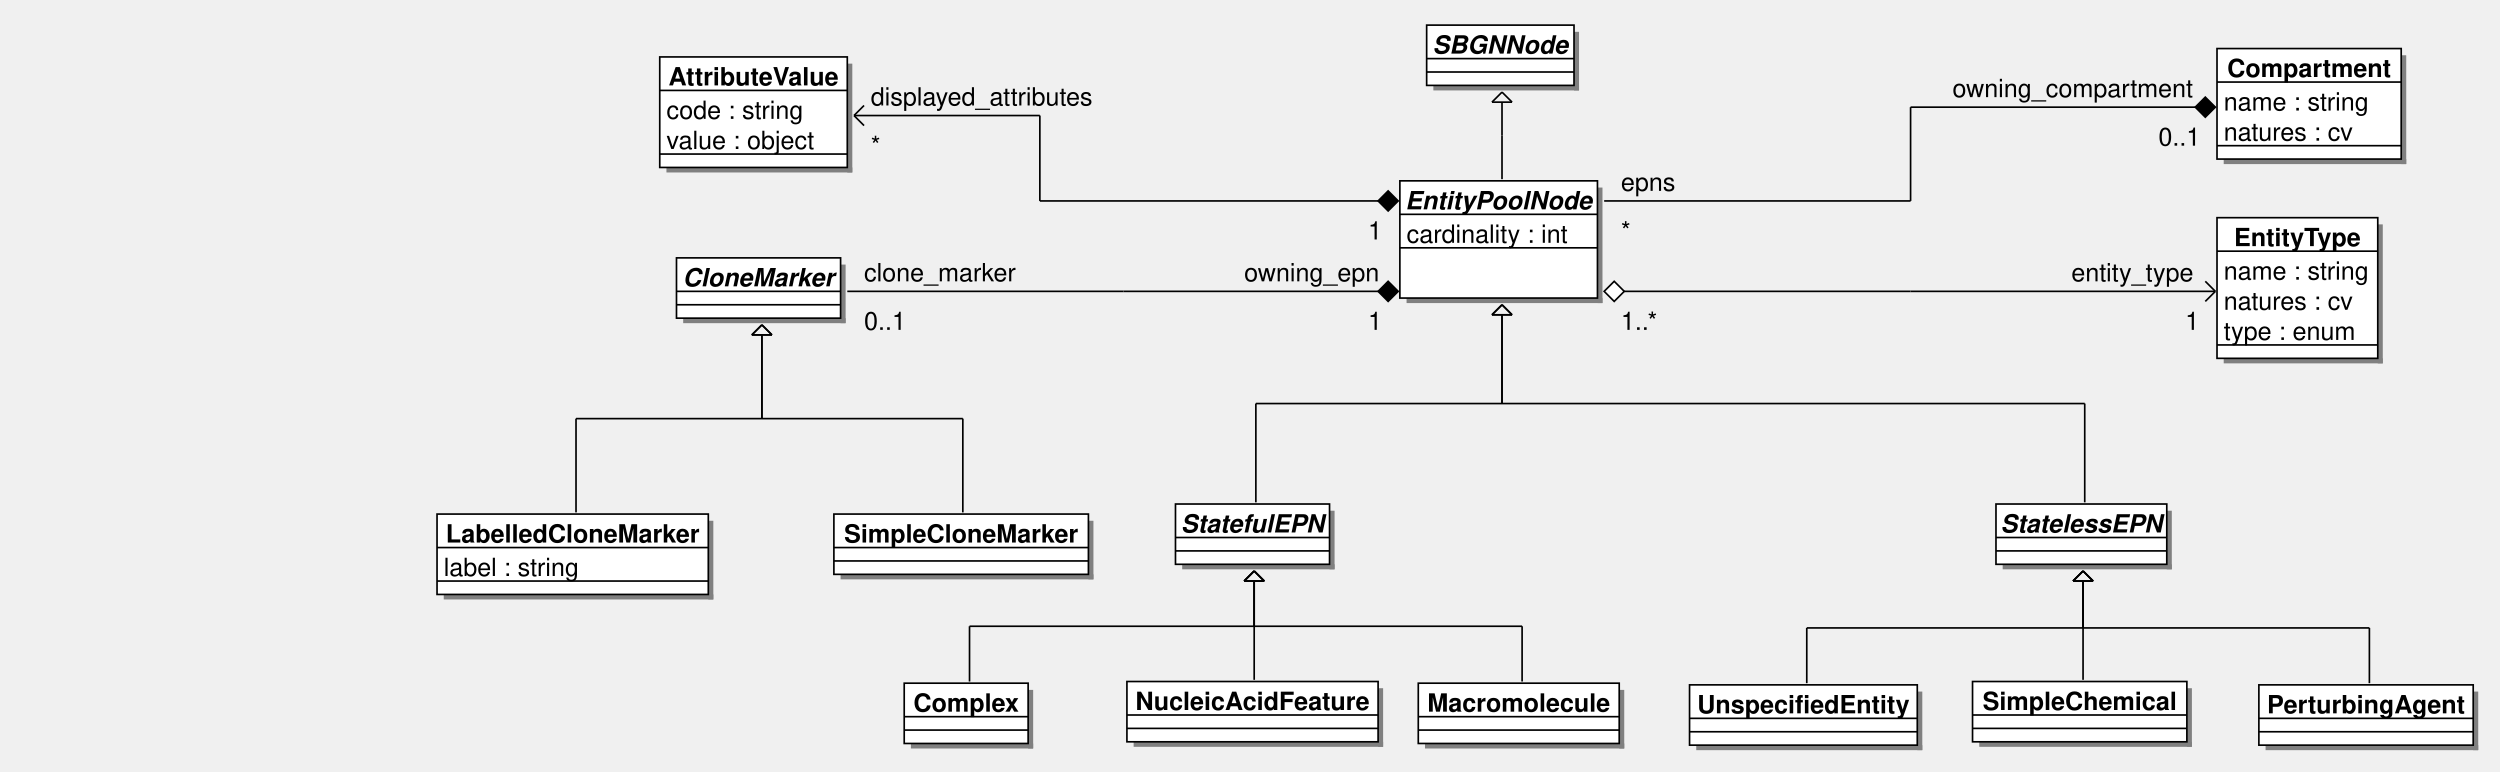
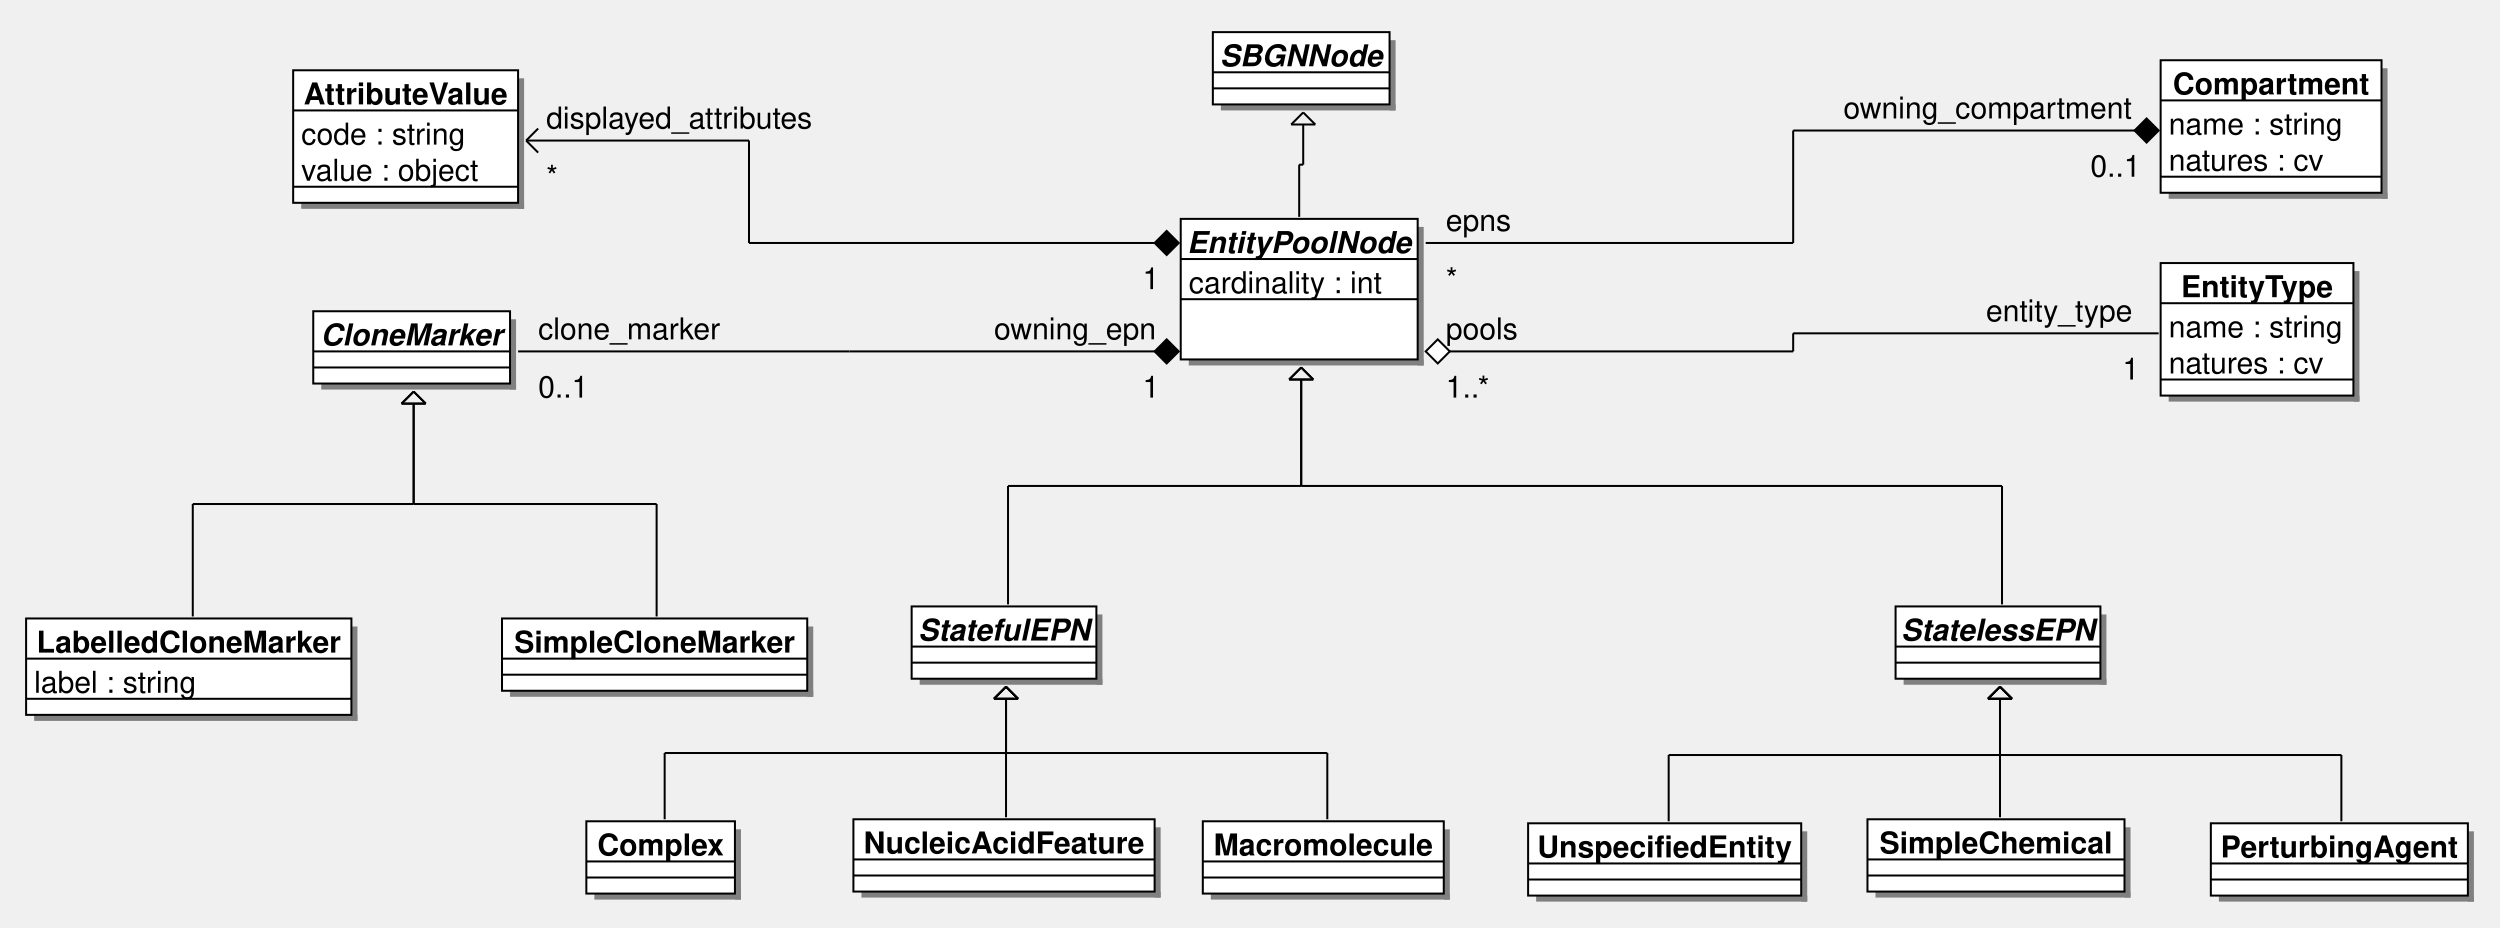
- <svg xmlns="http://www.w3.org/2000/svg" width="1493" height="461" version="1.1">
-   <g>
-     <rect fill="#808080" stroke="none" stroke-opacity="1" x="954" y="112" width="3" height="69" />
-     <rect fill="#808080" stroke="none" stroke-opacity="1" x="840" y="178" width="117" height="3" />
-     <rect fill="#ffffff" stroke="black" stroke-width="1" stroke-opacity="1" x="836" y="108" width="118" height="70" />
-     <text font-family="Helvetica" font-size="15" fill="#000000" xml:space="preserve" font-weight="bold" font-style="italic" text-anchor="middle" x="895" y="125">EntityPoolNode</text>
-     <line stroke="black" stroke-opacity="1" x1="836" y1="128" x2="954" y2="128" />
-     <text font-family="Helvetica" font-size="15" fill="#000000" xml:space="preserve" x="840" y="145">cardinality : int</text>
-     <line stroke="black" stroke-opacity="1" x1="836" y1="148" x2="954" y2="148" />
-   </g>
-   <g>
-     <rect fill="#808080" stroke="none" stroke-opacity="1" x="967" y="412" width="3" height="35" />
-     <rect fill="#808080" stroke="none" stroke-opacity="1" x="851" y="444" width="119" height="3" />
-     <rect fill="#ffffff" stroke="black" stroke-width="1" stroke-opacity="1" x="847" y="408" width="120" height="36" />
-     <text font-family="Helvetica" font-size="15" fill="#000000" xml:space="preserve" font-weight="bold" text-anchor="middle" x="907" y="425">Macromolecule</text>
-     <line stroke="black" stroke-opacity="1" x1="847" y1="428" x2="967" y2="428" />
-     <line stroke="black" stroke-opacity="1" x1="847" y1="436" x2="967" y2="436" />
-   </g>
-   <g>
-     <rect fill="#808080" stroke="none" stroke-opacity="1" x="614" y="412" width="3" height="35" />
-     <rect fill="#808080" stroke="none" stroke-opacity="1" x="544" y="444" width="73" height="3" />
-     <rect fill="#ffffff" stroke="black" stroke-width="1" stroke-opacity="1" x="540" y="408" width="74" height="36" />
-     <text font-family="Helvetica" font-size="15" fill="#000000" xml:space="preserve" font-weight="bold" text-anchor="middle" x="577" y="425">Complex</text>
-     <line stroke="black" stroke-opacity="1" x1="540" y1="428" x2="614" y2="428" />
-     <line stroke="black" stroke-opacity="1" x1="540" y1="436" x2="614" y2="436" />
-   </g>
-   <g>
-     <rect fill="#808080" stroke="none" stroke-opacity="1" x="1294" y="305" width="3" height="35" />
-     <rect fill="#808080" stroke="none" stroke-opacity="1" x="1196" y="337" width="101" height="3" />
-     <rect fill="#ffffff" stroke="black" stroke-width="1" stroke-opacity="1" x="1192" y="301" width="102" height="36" />
-     <text font-family="Helvetica" font-size="15" fill="#000000" xml:space="preserve" font-weight="bold" font-style="italic" text-anchor="middle" x="1243" y="318">StatelessEPN</text>
-     <line stroke="black" stroke-opacity="1" x1="1192" y1="321" x2="1294" y2="321" />
-     <line stroke="black" stroke-opacity="1" x1="1192" y1="329" x2="1294" y2="329" />
-   </g>
-   <g>
-     <rect fill="#808080" stroke="none" stroke-opacity="1" x="1306" y="411" width="3" height="35" />
-     <rect fill="#808080" stroke="none" stroke-opacity="1" x="1182" y="443" width="127" height="3" />
-     <rect fill="#ffffff" stroke="black" stroke-width="1" stroke-opacity="1" x="1178" y="407" width="128" height="36" />
-     <text font-family="Helvetica" font-size="15" fill="#000000" xml:space="preserve" font-weight="bold" text-anchor="middle" x="1242" y="424">SimpleChemical</text>
-     <line stroke="black" stroke-opacity="1" x1="1178" y1="427" x2="1306" y2="427" />
-     <line stroke="black" stroke-opacity="1" x1="1178" y1="435" x2="1306" y2="435" />
-   </g>
-   <g>
-     <rect fill="#808080" stroke="none" stroke-opacity="1" x="1477" y="413" width="3" height="35" />
-     <rect fill="#808080" stroke="none" stroke-opacity="1" x="1353" y="445" width="127" height="3" />
-     <rect fill="#ffffff" stroke="black" stroke-width="1" stroke-opacity="1" x="1349" y="409" width="128" height="36" />
-     <text font-family="Helvetica" font-size="15" fill="#000000" xml:space="preserve" font-weight="bold" text-anchor="middle" x="1413" y="426">PerturbingAgent</text>
-     <line stroke="black" stroke-opacity="1" x1="1349" y1="429" x2="1477" y2="429" />
-     <line stroke="black" stroke-opacity="1" x1="1349" y1="437" x2="1477" y2="437" />
-   </g>
-   <g>
-     <rect fill="#808080" stroke="none" stroke-opacity="1" x="1145" y="413" width="3" height="35" />
-     <rect fill="#808080" stroke="none" stroke-opacity="1" x="1013" y="445" width="135" height="3" />
-     <rect fill="#ffffff" stroke="black" stroke-width="1" stroke-opacity="1" x="1009" y="409" width="136" height="36" />
-     <text font-family="Helvetica" font-size="15" fill="#000000" xml:space="preserve" font-weight="bold" text-anchor="middle" x="1077" y="426">UnspecifiedEntity</text>
-     <line stroke="black" stroke-opacity="1" x1="1009" y1="429" x2="1145" y2="429" />
-     <line stroke="black" stroke-opacity="1" x1="1009" y1="437" x2="1145" y2="437" />
-   </g>
-   <g>
-     <rect fill="#808080" stroke="none" stroke-opacity="1" x="823" y="411" width="3" height="35" />
-     <rect fill="#808080" stroke="none" stroke-opacity="1" x="677" y="443" width="149" height="3" />
-     <rect fill="#ffffff" stroke="black" stroke-width="1" stroke-opacity="1" x="673" y="407" width="150" height="36" />
-     <text font-family="Helvetica" font-size="15" fill="#000000" xml:space="preserve" font-weight="bold" text-anchor="middle" x="748" y="424">NucleicAcidFeature</text>
-     <line stroke="black" stroke-opacity="1" x1="673" y1="427" x2="823" y2="427" />
-     <line stroke="black" stroke-opacity="1" x1="673" y1="435" x2="823" y2="435" />
-   </g>
-   <g>
-     <rect fill="#808080" stroke="none" stroke-opacity="1" x="502" y="158" width="3" height="35" />
-     <rect fill="#808080" stroke="none" stroke-opacity="1" x="408" y="190" width="97" height="3" />
-     <rect fill="#ffffff" stroke="black" stroke-width="1" stroke-opacity="1" x="404" y="154" width="98" height="36" />
-     <text font-family="Helvetica" font-size="15" fill="#000000" xml:space="preserve" font-weight="bold" font-style="italic" text-anchor="middle" x="453" y="171">CloneMarker</text>
-     <line stroke="black" stroke-opacity="1" x1="404" y1="174" x2="502" y2="174" />
-     <line stroke="black" stroke-opacity="1" x1="404" y1="182" x2="502" y2="182" />
-   </g>
-   <g>
-     <rect fill="#808080" stroke="none" stroke-opacity="1" x="650" y="311" width="3" height="35" />
-     <rect fill="#808080" stroke="none" stroke-opacity="1" x="502" y="343" width="151" height="3" />
-     <rect fill="#ffffff" stroke="black" stroke-width="1" stroke-opacity="1" x="498" y="307" width="152" height="36" />
-     <text font-family="Helvetica" font-size="15" fill="#000000" xml:space="preserve" font-weight="bold" text-anchor="middle" x="574" y="324">SimpleCloneMarker</text>
-     <line stroke="black" stroke-opacity="1" x1="498" y1="327" x2="650" y2="327" />
-     <line stroke="black" stroke-opacity="1" x1="498" y1="335" x2="650" y2="335" />
-   </g>
-   <g>
-     <rect fill="#808080" stroke="none" stroke-opacity="1" x="506" y="38" width="3" height="65" />
-     <rect fill="#808080" stroke="none" stroke-opacity="1" x="398" y="100" width="111" height="3" />
-     <rect fill="#ffffff" stroke="black" stroke-width="1" stroke-opacity="1" x="394" y="34" width="112" height="66" />
-     <text font-family="Helvetica" font-size="15" fill="#000000" xml:space="preserve" font-weight="bold" text-anchor="middle" x="450" y="51">AttributeValue</text>
-     <line stroke="black" stroke-opacity="1" x1="394" y1="54" x2="506" y2="54" />
-     <text font-family="Helvetica" font-size="15" fill="#000000" xml:space="preserve" x="398" y="71">code : string</text>
-     <text font-family="Helvetica" font-size="15" fill="#000000" xml:space="preserve" x="398" y="89">value : object</text>
-     <line stroke="black" stroke-opacity="1" x1="394" y1="92" x2="506" y2="92" />
-   </g>
-   <g>
-     <line stroke="black" stroke-opacity="1" x1="1245" y1="300" x2="1245" y2="241" />
-   </g>
-   <g>
-     <line stroke="black" stroke-opacity="1" x1="1245" y1="241" x2="897" y2="241" />
-   </g>
-   <g>
-     <line stroke="black" stroke-opacity="1" x1="897" y1="241" x2="897" y2="188" />
-     <line stroke="black" stroke-opacity="1" x1="897" y1="182" x2="891" y2="188" />
-     <line stroke="black" stroke-opacity="1" x1="897" y1="182" x2="903" y2="188" />
-     <line stroke="black" stroke-opacity="1" x1="891" y1="188" x2="903" y2="188" />
-   </g>
-   <g>
-     <line stroke="black" stroke-opacity="1" x1="1244" y1="406" x2="1244" y2="374" />
-   </g>
-   <g>
-     <line stroke="black" stroke-opacity="1" x1="1244" y1="374" x2="1244" y2="347" />
-     <line stroke="black" stroke-opacity="1" x1="1244" y1="341" x2="1238" y2="347" />
-     <line stroke="black" stroke-opacity="1" x1="1244" y1="341" x2="1250" y2="347" />
-     <line stroke="black" stroke-opacity="1" x1="1238" y1="347" x2="1250" y2="347" />
-   </g>
-   <g>
-     <line stroke="black" stroke-opacity="1" x1="1415" y1="408" x2="1415" y2="375" />
-   </g>
-   <g>
-     <line stroke="black" stroke-opacity="1" x1="1415" y1="375" x2="1244" y2="375" />
-   </g>
-   <g>
-     <line stroke="black" stroke-opacity="1" x1="1244" y1="375" x2="1244" y2="347" />
-     <line stroke="black" stroke-opacity="1" x1="1244" y1="341" x2="1238" y2="347" />
-     <line stroke="black" stroke-opacity="1" x1="1244" y1="341" x2="1250" y2="347" />
-     <line stroke="black" stroke-opacity="1" x1="1238" y1="347" x2="1250" y2="347" />
-   </g>
-   <g>
-     <line stroke="black" stroke-opacity="1" x1="1079" y1="408" x2="1079" y2="375" />
-   </g>
-   <g>
-     <line stroke="black" stroke-opacity="1" x1="1079" y1="375" x2="1244" y2="375" />
-   </g>
-   <g>
-     <line stroke="black" stroke-opacity="1" x1="1244" y1="375" x2="1244" y2="347" />
-     <line stroke="black" stroke-opacity="1" x1="1244" y1="341" x2="1238" y2="347" />
-     <line stroke="black" stroke-opacity="1" x1="1244" y1="341" x2="1250" y2="347" />
-     <line stroke="black" stroke-opacity="1" x1="1238" y1="347" x2="1250" y2="347" />
-   </g>
-   <g>
-     <line stroke="black" stroke-opacity="1" x1="835" y1="174" x2="671" y2="174" />
-     <polygon fill="#000000" stroke="black" stroke-opacity="1" points="835,174 829,180 823,174 829,168" />
-   </g>
-   <g>
-     <line stroke="black" stroke-opacity="1" x1="671" y1="174" x2="506" y2="174" />
-   </g>
-   <g>
-     <line stroke="black" stroke-opacity="1" x1="575" y1="306" x2="575" y2="250" />
-   </g>
-   <g>
-     <line stroke="black" stroke-opacity="1" x1="575" y1="250" x2="455" y2="250" />
-   </g>
-   <g>
-     <line stroke="black" stroke-opacity="1" x1="455" y1="250" x2="455" y2="200" />
-     <line stroke="black" stroke-opacity="1" x1="455" y1="194" x2="449" y2="200" />
-     <line stroke="black" stroke-opacity="1" x1="455" y1="194" x2="461" y2="200" />
-     <line stroke="black" stroke-opacity="1" x1="449" y1="200" x2="461" y2="200" />
-   </g>
-   <g>
-     <line stroke="black" stroke-opacity="1" x1="835" y1="120" x2="621" y2="120" />
-     <polygon fill="#000000" stroke="black" stroke-opacity="1" points="835,120 829,126 823,120 829,114" />
-   </g>
-   <g>
-     <line stroke="black" stroke-opacity="1" x1="621" y1="120" x2="621" y2="69" />
-   </g>
-   <g>
-     <line stroke="black" stroke-opacity="1" x1="510" y1="69" x2="516" y2="75" />
-     <line stroke="black" stroke-opacity="1" x1="510" y1="69" x2="516" y2="63" />
-     <line stroke="black" stroke-opacity="1" x1="621" y1="69" x2="510" y2="69" />
-   </g>
-   <g>
-     <rect fill="#808080" stroke="none" stroke-opacity="1" x="1420" y="134" width="3" height="83" />
-     <rect fill="#808080" stroke="none" stroke-opacity="1" x="1328" y="214" width="95" height="3" />
-     <rect fill="#ffffff" stroke="black" stroke-width="1" stroke-opacity="1" x="1324" y="130" width="96" height="84" />
-     <text font-family="Helvetica" font-size="15" fill="#000000" xml:space="preserve" font-weight="bold" text-anchor="middle" x="1372" y="147">EntityType</text>
-     <line stroke="black" stroke-opacity="1" x1="1324" y1="150" x2="1420" y2="150" />
-     <text font-family="Helvetica" font-size="15" fill="#000000" xml:space="preserve" x="1328" y="167">name : string</text>
-     <text font-family="Helvetica" font-size="15" fill="#000000" xml:space="preserve" x="1328" y="185">natures : cv</text>
-     <text font-family="Helvetica" font-size="15" fill="#000000" xml:space="preserve" x="1328" y="203">type : enum</text>
-     <line stroke="black" stroke-opacity="1" x1="1324" y1="206" x2="1420" y2="206" />
-   </g>
-   <g>
-     <line stroke="black" stroke-opacity="1" x1="958" y1="174" x2="1141" y2="174" />
-     <polygon fill="#ffffff" stroke="black" stroke-opacity="1" points="958,174 964,168 970,174 964,180" />
-   </g>
-   <g>
-     <rect fill="#808080" stroke="none" stroke-opacity="1" x="794" y="305" width="3" height="35" />
-     <rect fill="#808080" stroke="none" stroke-opacity="1" x="706" y="337" width="91" height="3" />
-     <rect fill="#ffffff" stroke="black" stroke-width="1" stroke-opacity="1" x="702" y="301" width="92" height="36" />
-     <text font-family="Helvetica" font-size="15" fill="#000000" xml:space="preserve" font-weight="bold" font-style="italic" text-anchor="middle" x="748" y="318">StatefulEPN</text>
-     <line stroke="black" stroke-opacity="1" x1="702" y1="321" x2="794" y2="321" />
-     <line stroke="black" stroke-opacity="1" x1="702" y1="329" x2="794" y2="329" />
-   </g>
-   <g>
-     <rect fill="#808080" stroke="none" stroke-opacity="1" x="940" y="19" width="3" height="35" />
-     <rect fill="#808080" stroke="none" stroke-opacity="1" x="856" y="51" width="87" height="3" />
-     <rect fill="#ffffff" stroke="black" stroke-width="1" stroke-opacity="1" x="852" y="15" width="88" height="36" />
-     <text font-family="Helvetica" font-size="15" fill="#000000" xml:space="preserve" font-weight="bold" font-style="italic" text-anchor="middle" x="896" y="32">SBGNNode</text>
-     <line stroke="black" stroke-opacity="1" x1="852" y1="35" x2="940" y2="35" />
-     <line stroke="black" stroke-opacity="1" x1="852" y1="43" x2="940" y2="43" />
-   </g>
-   <g>
-     <line stroke="black" stroke-opacity="1" x1="750" y1="300" x2="750" y2="241" />
-   </g>
-   <g>
-     <line stroke="black" stroke-opacity="1" x1="750" y1="241" x2="897" y2="241" />
-   </g>
-   <g>
-     <line stroke="black" stroke-opacity="1" x1="897" y1="241" x2="897" y2="188" />
-     <line stroke="black" stroke-opacity="1" x1="897" y1="182" x2="891" y2="188" />
-     <line stroke="black" stroke-opacity="1" x1="897" y1="182" x2="903" y2="188" />
-     <line stroke="black" stroke-opacity="1" x1="891" y1="188" x2="903" y2="188" />
-   </g>
-   <g>
-     <line stroke="black" stroke-opacity="1" x1="579" y1="407" x2="579" y2="374" />
-   </g>
-   <g>
-     <line stroke="black" stroke-opacity="1" x1="579" y1="374" x2="749" y2="374" />
-   </g>
-   <g>
-     <line stroke="black" stroke-opacity="1" x1="749" y1="374" x2="749" y2="347" />
-     <line stroke="black" stroke-opacity="1" x1="749" y1="341" x2="743" y2="347" />
-     <line stroke="black" stroke-opacity="1" x1="749" y1="341" x2="755" y2="347" />
-     <line stroke="black" stroke-opacity="1" x1="743" y1="347" x2="755" y2="347" />
-   </g>
-   <g>
-     <line stroke="black" stroke-opacity="1" x1="909" y1="407" x2="909" y2="374" />
-   </g>
-   <g>
-     <line stroke="black" stroke-opacity="1" x1="909" y1="374" x2="749" y2="374" />
-   </g>
-   <g>
-     <line stroke="black" stroke-opacity="1" x1="749" y1="374" x2="749" y2="347" />
-     <line stroke="black" stroke-opacity="1" x1="749" y1="341" x2="743" y2="347" />
-     <line stroke="black" stroke-opacity="1" x1="749" y1="341" x2="755" y2="347" />
-     <line stroke="black" stroke-opacity="1" x1="743" y1="347" x2="755" y2="347" />
-   </g>
-   <g>
-     <line stroke="black" stroke-opacity="1" x1="897" y1="107" x2="897" y2="81" />
-   </g>
-   <g>
-     <line stroke="black" stroke-opacity="1" x1="897" y1="81" x2="897" y2="61" />
-     <line stroke="black" stroke-opacity="1" x1="897" y1="55" x2="891" y2="61" />
-     <line stroke="black" stroke-opacity="1" x1="897" y1="55" x2="903" y2="61" />
-     <line stroke="black" stroke-opacity="1" x1="891" y1="61" x2="903" y2="61" />
-   </g>
-   <g>
-     <line stroke="black" stroke-opacity="1" x1="1323" y1="174" x2="1317" y2="168" />
-     <line stroke="black" stroke-opacity="1" x1="1323" y1="174" x2="1317" y2="180" />
-     <line stroke="black" stroke-opacity="1" x1="1141" y1="174" x2="1323" y2="174" />
-   </g>
-   <g>
-     <rect fill="#808080" stroke="none" stroke-opacity="1" x="423" y="311" width="3" height="47" />
-     <rect fill="#808080" stroke="none" stroke-opacity="1" x="265" y="355" width="161" height="3" />
-     <rect fill="#ffffff" stroke="black" stroke-width="1" stroke-opacity="1" x="261" y="307" width="162" height="48" />
-     <text font-family="Helvetica" font-size="15" fill="#000000" xml:space="preserve" font-weight="bold" text-anchor="middle" x="342" y="324">LabelledCloneMarker</text>
-     <line stroke="black" stroke-opacity="1" x1="261" y1="327" x2="423" y2="327" />
-     <text font-family="Helvetica" font-size="15" fill="#000000" xml:space="preserve" x="265" y="344">label : string</text>
-     <line stroke="black" stroke-opacity="1" x1="261" y1="347" x2="423" y2="347" />
-   </g>
-   <g>
-     <line stroke="black" stroke-opacity="1" x1="344" y1="306" x2="344" y2="250" />
-   </g>
-   <g>
-     <line stroke="black" stroke-opacity="1" x1="344" y1="250" x2="455" y2="250" />
-   </g>
-   <g>
-     <line stroke="black" stroke-opacity="1" x1="455" y1="250" x2="455" y2="200" />
-     <line stroke="black" stroke-opacity="1" x1="455" y1="194" x2="449" y2="200" />
-     <line stroke="black" stroke-opacity="1" x1="455" y1="194" x2="461" y2="200" />
-     <line stroke="black" stroke-opacity="1" x1="449" y1="200" x2="461" y2="200" />
-   </g>
-   <g>
-     <rect fill="#808080" stroke="none" stroke-opacity="1" x="1434" y="33" width="3" height="65" />
-     <rect fill="#808080" stroke="none" stroke-opacity="1" x="1328" y="95" width="109" height="3" />
-     <rect fill="#ffffff" stroke="black" stroke-width="1" stroke-opacity="1" x="1324" y="29" width="110" height="66" />
-     <text font-family="Helvetica" font-size="15" fill="#000000" xml:space="preserve" font-weight="bold" text-anchor="middle" x="1379" y="46">Compartment</text>
-     <line stroke="black" stroke-opacity="1" x1="1324" y1="49" x2="1434" y2="49" />
-     <text font-family="Helvetica" font-size="15" fill="#000000" xml:space="preserve" x="1328" y="66">name : string</text>
-     <text font-family="Helvetica" font-size="15" fill="#000000" xml:space="preserve" x="1328" y="84">natures : cv</text>
-     <line stroke="black" stroke-opacity="1" x1="1324" y1="87" x2="1434" y2="87" />
-   </g>
-   <g>
-     <line stroke="black" stroke-opacity="1" x1="749" y1="406" x2="749" y2="374" />
-   </g>
-   <g>
-     <line stroke="black" stroke-opacity="1" x1="749" y1="374" x2="749" y2="347" />
-     <line stroke="black" stroke-opacity="1" x1="749" y1="341" x2="743" y2="347" />
-     <line stroke="black" stroke-opacity="1" x1="749" y1="341" x2="755" y2="347" />
-     <line stroke="black" stroke-opacity="1" x1="743" y1="347" x2="755" y2="347" />
-   </g>
-   <g>
-     <line stroke="black" stroke-opacity="1" x1="1323" y1="64" x2="1141" y2="64" />
-     <polygon fill="#000000" stroke="black" stroke-opacity="1" points="1323,64 1317,70 1311,64 1317,58" />
-   </g>
-   <g>
-     <line stroke="black" stroke-opacity="1" x1="1141" y1="64" x2="1141" y2="120" />
-   </g>
-   <g>
-     <line stroke="black" stroke-opacity="1" x1="1141" y1="120" x2="958" y2="120" />
-   </g>
-   <g>
-     <text font-family="Helvetica" font-size="15" fill="#000000" xml:space="preserve" x="968" y="114">epns</text>
-   </g>
-   <g>
-     <text font-family="Helvetica" font-size="15" fill="#000000" xml:space="preserve" x="516" y="168">clone_marker</text>
-   </g>
-   <g>
-     <text font-family="Helvetica" font-size="15" fill="#000000" xml:space="preserve" x="743" y="168">owning_epn</text>
-   </g>
-   <g>
-     <text font-family="Helvetica" font-size="15" fill="#000000" xml:space="preserve" x="516" y="197">0..1</text>
-   </g>
-   <g>
-     <text font-family="Helvetica" font-size="15" fill="#000000" xml:space="preserve" x="817" y="197">1</text>
-   </g>
-   <g>
-     <text font-family="Helvetica" font-size="15" fill="#000000" xml:space="preserve" x="1166" y="58">owning_compartment</text>
-   </g>
-   <g>
-     <text font-family="Helvetica" font-size="15" fill="#000000" xml:space="preserve" x="1289" y="87">0..1</text>
-   </g>
-   <g>
-     <text font-family="Helvetica" font-size="15" fill="#000000" xml:space="preserve" x="520" y="63">displayed_attributes</text>
-   </g>
-   <g>
-     <text font-family="Helvetica" font-size="15" fill="#000000" xml:space="preserve" x="520" y="92">*</text>
-   </g>
-   <g>
-     <text font-family="Helvetica" font-size="15" fill="#000000" xml:space="preserve" x="817" y="143">1</text>
-   </g>
-   <g>
-     <text font-family="Helvetica" font-size="15" fill="#000000" xml:space="preserve" x="968" y="197">1..*</text>
-   </g>
-   <g>
-     <text font-family="Helvetica" font-size="15" fill="#000000" xml:space="preserve" x="968" y="143">*</text>
-   </g>
-   <g>
-     <text font-family="Helvetica" font-size="15" fill="#000000" xml:space="preserve" x="1305" y="197">1</text>
-   </g>
-   <g>
-     <text font-family="Helvetica" font-size="15" fill="#000000" xml:space="preserve" x="1237" y="168">entity_type</text>
+ <svg xmlns="http://www.w3.org/2000/svg" width="1245" height="462" version="1.1">
+   <g>
+     <rect fill="#808080" stroke="none" stroke-opacity="1" x="706" y="113" width="3" height="69" />
+     <rect fill="#808080" stroke="none" stroke-opacity="1" x="592" y="179" width="117" height="3" />
+     <rect fill="#ffffff" stroke="black" stroke-width="1" stroke-opacity="1" x="588" y="109" width="118" height="70" />
+     <text font-family="Helvetica" font-size="15" fill="#000000" xml:space="preserve" font-weight="bold" font-style="italic" text-anchor="middle" x="647" y="126">EntityPoolNode</text>
+     <line stroke="black" stroke-opacity="1" x1="588" y1="129" x2="706" y2="129" />
+     <text font-family="Helvetica" font-size="15" fill="#000000" xml:space="preserve" x="592" y="146">cardinality : int</text>
+     <line stroke="black" stroke-opacity="1" x1="588" y1="149" x2="706" y2="149" />
+   </g>
+   <g>
+     <rect fill="#808080" stroke="none" stroke-opacity="1" x="719" y="413" width="3" height="35" />
+     <rect fill="#808080" stroke="none" stroke-opacity="1" x="603" y="445" width="119" height="3" />
+     <rect fill="#ffffff" stroke="black" stroke-width="1" stroke-opacity="1" x="599" y="409" width="120" height="36" />
+     <text font-family="Helvetica" font-size="15" fill="#000000" xml:space="preserve" font-weight="bold" text-anchor="middle" x="659" y="426">Macromolecule</text>
+     <line stroke="black" stroke-opacity="1" x1="599" y1="429" x2="719" y2="429" />
+     <line stroke="black" stroke-opacity="1" x1="599" y1="437" x2="719" y2="437" />
+   </g>
+   <g>
+     <rect fill="#808080" stroke="none" stroke-opacity="1" x="366" y="413" width="3" height="35" />
+     <rect fill="#808080" stroke="none" stroke-opacity="1" x="296" y="445" width="73" height="3" />
+     <rect fill="#ffffff" stroke="black" stroke-width="1" stroke-opacity="1" x="292" y="409" width="74" height="36" />
+     <text font-family="Helvetica" font-size="15" fill="#000000" xml:space="preserve" font-weight="bold" text-anchor="middle" x="329" y="426">Complex</text>
+     <line stroke="black" stroke-opacity="1" x1="292" y1="429" x2="366" y2="429" />
+     <line stroke="black" stroke-opacity="1" x1="292" y1="437" x2="366" y2="437" />
+   </g>
+   <g>
+     <rect fill="#808080" stroke="none" stroke-opacity="1" x="1046" y="306" width="3" height="35" />
+     <rect fill="#808080" stroke="none" stroke-opacity="1" x="948" y="338" width="101" height="3" />
+     <rect fill="#ffffff" stroke="black" stroke-width="1" stroke-opacity="1" x="944" y="302" width="102" height="36" />
+     <text font-family="Helvetica" font-size="15" fill="#000000" xml:space="preserve" font-weight="bold" font-style="italic" text-anchor="middle" x="995" y="319">StatelessEPN</text>
+     <line stroke="black" stroke-opacity="1" x1="944" y1="322" x2="1046" y2="322" />
+     <line stroke="black" stroke-opacity="1" x1="944" y1="330" x2="1046" y2="330" />
+   </g>
+   <g>
+     <rect fill="#808080" stroke="none" stroke-opacity="1" x="1058" y="412" width="3" height="35" />
+     <rect fill="#808080" stroke="none" stroke-opacity="1" x="934" y="444" width="127" height="3" />
+     <rect fill="#ffffff" stroke="black" stroke-width="1" stroke-opacity="1" x="930" y="408" width="128" height="36" />
+     <text font-family="Helvetica" font-size="15" fill="#000000" xml:space="preserve" font-weight="bold" text-anchor="middle" x="994" y="425">SimpleChemical</text>
+     <line stroke="black" stroke-opacity="1" x1="930" y1="428" x2="1058" y2="428" />
+     <line stroke="black" stroke-opacity="1" x1="930" y1="436" x2="1058" y2="436" />
+   </g>
+   <g>
+     <rect fill="#808080" stroke="none" stroke-opacity="1" x="1229" y="414" width="3" height="35" />
+     <rect fill="#808080" stroke="none" stroke-opacity="1" x="1105" y="446" width="127" height="3" />
+     <rect fill="#ffffff" stroke="black" stroke-width="1" stroke-opacity="1" x="1101" y="410" width="128" height="36" />
+     <text font-family="Helvetica" font-size="15" fill="#000000" xml:space="preserve" font-weight="bold" text-anchor="middle" x="1165" y="427">PerturbingAgent</text>
+     <line stroke="black" stroke-opacity="1" x1="1101" y1="430" x2="1229" y2="430" />
+     <line stroke="black" stroke-opacity="1" x1="1101" y1="438" x2="1229" y2="438" />
+   </g>
+   <g>
+     <rect fill="#808080" stroke="none" stroke-opacity="1" x="897" y="414" width="3" height="35" />
+     <rect fill="#808080" stroke="none" stroke-opacity="1" x="765" y="446" width="135" height="3" />
+     <rect fill="#ffffff" stroke="black" stroke-width="1" stroke-opacity="1" x="761" y="410" width="136" height="36" />
+     <text font-family="Helvetica" font-size="15" fill="#000000" xml:space="preserve" font-weight="bold" text-anchor="middle" x="829" y="427">UnspecifiedEntity</text>
+     <line stroke="black" stroke-opacity="1" x1="761" y1="430" x2="897" y2="430" />
+     <line stroke="black" stroke-opacity="1" x1="761" y1="438" x2="897" y2="438" />
+   </g>
+   <g>
+     <rect fill="#808080" stroke="none" stroke-opacity="1" x="575" y="412" width="3" height="35" />
+     <rect fill="#808080" stroke="none" stroke-opacity="1" x="429" y="444" width="149" height="3" />
+     <rect fill="#ffffff" stroke="black" stroke-width="1" stroke-opacity="1" x="425" y="408" width="150" height="36" />
+     <text font-family="Helvetica" font-size="15" fill="#000000" xml:space="preserve" font-weight="bold" text-anchor="middle" x="500" y="425">NucleicAcidFeature</text>
+     <line stroke="black" stroke-opacity="1" x1="425" y1="428" x2="575" y2="428" />
+     <line stroke="black" stroke-opacity="1" x1="425" y1="436" x2="575" y2="436" />
+   </g>
+   <g>
+     <rect fill="#808080" stroke="none" stroke-opacity="1" x="254" y="159" width="3" height="35" />
+     <rect fill="#808080" stroke="none" stroke-opacity="1" x="160" y="191" width="97" height="3" />
+     <rect fill="#ffffff" stroke="black" stroke-width="1" stroke-opacity="1" x="156" y="155" width="98" height="36" />
+     <text font-family="Helvetica" font-size="15" fill="#000000" xml:space="preserve" font-weight="bold" font-style="italic" text-anchor="middle" x="205" y="172">CloneMarker</text>
+     <line stroke="black" stroke-opacity="1" x1="156" y1="175" x2="254" y2="175" />
+     <line stroke="black" stroke-opacity="1" x1="156" y1="183" x2="254" y2="183" />
+   </g>
+   <g>
+     <rect fill="#808080" stroke="none" stroke-opacity="1" x="402" y="312" width="3" height="35" />
+     <rect fill="#808080" stroke="none" stroke-opacity="1" x="254" y="344" width="151" height="3" />
+     <rect fill="#ffffff" stroke="black" stroke-width="1" stroke-opacity="1" x="250" y="308" width="152" height="36" />
+     <text font-family="Helvetica" font-size="15" fill="#000000" xml:space="preserve" font-weight="bold" text-anchor="middle" x="326" y="325">SimpleCloneMarker</text>
+     <line stroke="black" stroke-opacity="1" x1="250" y1="328" x2="402" y2="328" />
+     <line stroke="black" stroke-opacity="1" x1="250" y1="336" x2="402" y2="336" />
+   </g>
+   <g>
+     <rect fill="#808080" stroke="none" stroke-opacity="1" x="258" y="39" width="3" height="65" />
+     <rect fill="#808080" stroke="none" stroke-opacity="1" x="150" y="101" width="111" height="3" />
+     <rect fill="#ffffff" stroke="black" stroke-width="1" stroke-opacity="1" x="146" y="35" width="112" height="66" />
+     <text font-family="Helvetica" font-size="15" fill="#000000" xml:space="preserve" font-weight="bold" text-anchor="middle" x="202" y="52">AttributeValue</text>
+     <line stroke="black" stroke-opacity="1" x1="146" y1="55" x2="258" y2="55" />
+     <text font-family="Helvetica" font-size="15" fill="#000000" xml:space="preserve" x="150" y="72">code : string</text>
+     <text font-family="Helvetica" font-size="15" fill="#000000" xml:space="preserve" x="150" y="90">value : object</text>
+     <line stroke="black" stroke-opacity="1" x1="146" y1="93" x2="258" y2="93" />
+   </g>
+   <g>
+     <line stroke="black" stroke-opacity="1" x1="997" y1="301" x2="997" y2="242" />
+   </g>
+   <g>
+     <line stroke="black" stroke-opacity="1" x1="997" y1="242" x2="648" y2="242" />
+   </g>
+   <g>
+     <line stroke="black" stroke-opacity="1" x1="648" y1="242" x2="648" y2="189" />
+     <line stroke="black" stroke-opacity="1" x1="648" y1="183" x2="642" y2="189" />
+     <line stroke="black" stroke-opacity="1" x1="648" y1="183" x2="654" y2="189" />
+     <line stroke="black" stroke-opacity="1" x1="642" y1="189" x2="654" y2="189" />
+   </g>
+   <g>
+     <line stroke="black" stroke-opacity="1" x1="996" y1="407" x2="996" y2="375" />
+   </g>
+   <g>
+     <line stroke="black" stroke-opacity="1" x1="996" y1="375" x2="996" y2="348" />
+     <line stroke="black" stroke-opacity="1" x1="996" y1="342" x2="990" y2="348" />
+     <line stroke="black" stroke-opacity="1" x1="996" y1="342" x2="1002" y2="348" />
+     <line stroke="black" stroke-opacity="1" x1="990" y1="348" x2="1002" y2="348" />
+   </g>
+   <g>
+     <line stroke="black" stroke-opacity="1" x1="1166" y1="409" x2="1166" y2="376" />
+   </g>
+   <g>
+     <line stroke="black" stroke-opacity="1" x1="1166" y1="376" x2="996" y2="376" />
+   </g>
+   <g>
+     <line stroke="black" stroke-opacity="1" x1="996" y1="376" x2="996" y2="348" />
+     <line stroke="black" stroke-opacity="1" x1="996" y1="342" x2="990" y2="348" />
+     <line stroke="black" stroke-opacity="1" x1="996" y1="342" x2="1002" y2="348" />
+     <line stroke="black" stroke-opacity="1" x1="990" y1="348" x2="1002" y2="348" />
+   </g>
+   <g>
+     <line stroke="black" stroke-opacity="1" x1="831" y1="409" x2="831" y2="376" />
+   </g>
+   <g>
+     <line stroke="black" stroke-opacity="1" x1="831" y1="376" x2="996" y2="376" />
+   </g>
+   <g>
+     <line stroke="black" stroke-opacity="1" x1="996" y1="376" x2="996" y2="348" />
+     <line stroke="black" stroke-opacity="1" x1="996" y1="342" x2="990" y2="348" />
+     <line stroke="black" stroke-opacity="1" x1="996" y1="342" x2="1002" y2="348" />
+     <line stroke="black" stroke-opacity="1" x1="990" y1="348" x2="1002" y2="348" />
+   </g>
+   <g>
+     <line stroke="black" stroke-opacity="1" x1="587" y1="175" x2="423" y2="175" />
+     <polygon fill="#000000" stroke="black" stroke-opacity="1" points="587,175 581,181 575,175 581,169" />
+   </g>
+   <g>
+     <line stroke="black" stroke-opacity="1" x1="423" y1="175" x2="258" y2="175" />
+   </g>
+   <g>
+     <line stroke="black" stroke-opacity="1" x1="327" y1="307" x2="327" y2="251" />
+   </g>
+   <g>
+     <line stroke="black" stroke-opacity="1" x1="327" y1="251" x2="206" y2="251" />
+   </g>
+   <g>
+     <line stroke="black" stroke-opacity="1" x1="206" y1="251" x2="206" y2="201" />
+     <line stroke="black" stroke-opacity="1" x1="206" y1="195" x2="200" y2="201" />
+     <line stroke="black" stroke-opacity="1" x1="206" y1="195" x2="212" y2="201" />
+     <line stroke="black" stroke-opacity="1" x1="200" y1="201" x2="212" y2="201" />
+   </g>
+   <g>
+     <line stroke="black" stroke-opacity="1" x1="587" y1="121" x2="373" y2="121" />
+     <polygon fill="#000000" stroke="black" stroke-opacity="1" points="587,121 581,127 575,121 581,115" />
+   </g>
+   <g>
+     <line stroke="black" stroke-opacity="1" x1="373" y1="121" x2="373" y2="70" />
+   </g>
+   <g>
+     <line stroke="black" stroke-opacity="1" x1="262" y1="70" x2="268" y2="76" />
+     <line stroke="black" stroke-opacity="1" x1="262" y1="70" x2="268" y2="64" />
+     <line stroke="black" stroke-opacity="1" x1="373" y1="70" x2="262" y2="70" />
+   </g>
+   <g>
+     <rect fill="#808080" stroke="none" stroke-opacity="1" x="1172" y="135" width="3" height="65" />
+     <rect fill="#808080" stroke="none" stroke-opacity="1" x="1080" y="197" width="95" height="3" />
+     <rect fill="#ffffff" stroke="black" stroke-width="1" stroke-opacity="1" x="1076" y="131" width="96" height="66" />
+     <text font-family="Helvetica" font-size="15" fill="#000000" xml:space="preserve" font-weight="bold" text-anchor="middle" x="1124" y="148">EntityType</text>
+     <line stroke="black" stroke-opacity="1" x1="1076" y1="151" x2="1172" y2="151" />
+     <text font-family="Helvetica" font-size="15" fill="#000000" xml:space="preserve" x="1080" y="168">name : string</text>
+     <text font-family="Helvetica" font-size="15" fill="#000000" xml:space="preserve" x="1080" y="186">natures : cv</text>
+     <line stroke="black" stroke-opacity="1" x1="1076" y1="189" x2="1172" y2="189" />
+   </g>
+   <g>
+     <rect fill="#808080" stroke="none" stroke-opacity="1" x="546" y="306" width="3" height="35" />
+     <rect fill="#808080" stroke="none" stroke-opacity="1" x="458" y="338" width="91" height="3" />
+     <rect fill="#ffffff" stroke="black" stroke-width="1" stroke-opacity="1" x="454" y="302" width="92" height="36" />
+     <text font-family="Helvetica" font-size="15" fill="#000000" xml:space="preserve" font-weight="bold" font-style="italic" text-anchor="middle" x="500" y="319">StatefulEPN</text>
+     <line stroke="black" stroke-opacity="1" x1="454" y1="322" x2="546" y2="322" />
+     <line stroke="black" stroke-opacity="1" x1="454" y1="330" x2="546" y2="330" />
+   </g>
+   <g>
+     <rect fill="#808080" stroke="none" stroke-opacity="1" x="692" y="20" width="3" height="35" />
+     <rect fill="#808080" stroke="none" stroke-opacity="1" x="608" y="52" width="87" height="3" />
+     <rect fill="#ffffff" stroke="black" stroke-width="1" stroke-opacity="1" x="604" y="16" width="88" height="36" />
+     <text font-family="Helvetica" font-size="15" fill="#000000" xml:space="preserve" font-weight="bold" font-style="italic" text-anchor="middle" x="648" y="33">SBGNNode</text>
+     <line stroke="black" stroke-opacity="1" x1="604" y1="36" x2="692" y2="36" />
+     <line stroke="black" stroke-opacity="1" x1="604" y1="44" x2="692" y2="44" />
+   </g>
+   <g>
+     <line stroke="black" stroke-opacity="1" x1="710" y1="175" x2="893" y2="175" />
+     <polygon fill="#ffffff" stroke="black" stroke-opacity="1" points="710,175 716,169 722,175 716,181" />
+   </g>
+   <g>
+     <line stroke="black" stroke-opacity="1" x1="893" y1="175" x2="893" y2="166" />
+   </g>
+   <g>
+     <line stroke="black" stroke-opacity="1" x1="893" y1="166" x2="1075" y2="166" />
+   </g>
+   <g>
+     <line stroke="black" stroke-opacity="1" x1="502" y1="301" x2="502" y2="242" />
+   </g>
+   <g>
+     <line stroke="black" stroke-opacity="1" x1="502" y1="242" x2="648" y2="242" />
+   </g>
+   <g>
+     <line stroke="black" stroke-opacity="1" x1="648" y1="242" x2="648" y2="189" />
+     <line stroke="black" stroke-opacity="1" x1="648" y1="183" x2="642" y2="189" />
+     <line stroke="black" stroke-opacity="1" x1="648" y1="183" x2="654" y2="189" />
+     <line stroke="black" stroke-opacity="1" x1="642" y1="189" x2="654" y2="189" />
+   </g>
+   <g>
+     <line stroke="black" stroke-opacity="1" x1="331" y1="408" x2="331" y2="375" />
+   </g>
+   <g>
+     <line stroke="black" stroke-opacity="1" x1="331" y1="375" x2="501" y2="375" />
+   </g>
+   <g>
+     <line stroke="black" stroke-opacity="1" x1="501" y1="375" x2="501" y2="348" />
+     <line stroke="black" stroke-opacity="1" x1="501" y1="342" x2="495" y2="348" />
+     <line stroke="black" stroke-opacity="1" x1="501" y1="342" x2="507" y2="348" />
+     <line stroke="black" stroke-opacity="1" x1="495" y1="348" x2="507" y2="348" />
+   </g>
+   <g>
+     <line stroke="black" stroke-opacity="1" x1="661" y1="408" x2="661" y2="375" />
+   </g>
+   <g>
+     <line stroke="black" stroke-opacity="1" x1="661" y1="375" x2="501" y2="375" />
+   </g>
+   <g>
+     <line stroke="black" stroke-opacity="1" x1="501" y1="375" x2="501" y2="348" />
+     <line stroke="black" stroke-opacity="1" x1="501" y1="342" x2="495" y2="348" />
+     <line stroke="black" stroke-opacity="1" x1="501" y1="342" x2="507" y2="348" />
+     <line stroke="black" stroke-opacity="1" x1="495" y1="348" x2="507" y2="348" />
+   </g>
+   <g>
+     <line stroke="black" stroke-opacity="1" x1="647" y1="108" x2="647" y2="82" />
+   </g>
+   <g>
+     <line stroke="black" stroke-opacity="1" x1="647" y1="82" x2="649" y2="82" />
+   </g>
+   <g>
+     <line stroke="black" stroke-opacity="1" x1="649" y1="82" x2="649" y2="62" />
+     <line stroke="black" stroke-opacity="1" x1="649" y1="56" x2="643" y2="62" />
+     <line stroke="black" stroke-opacity="1" x1="649" y1="56" x2="655" y2="62" />
+     <line stroke="black" stroke-opacity="1" x1="643" y1="62" x2="655" y2="62" />
+   </g>
+   <g>
+     <rect fill="#808080" stroke="none" stroke-opacity="1" x="175" y="312" width="3" height="47" />
+     <rect fill="#808080" stroke="none" stroke-opacity="1" x="17" y="356" width="161" height="3" />
+     <rect fill="#ffffff" stroke="black" stroke-width="1" stroke-opacity="1" x="13" y="308" width="162" height="48" />
+     <text font-family="Helvetica" font-size="15" fill="#000000" xml:space="preserve" font-weight="bold" text-anchor="middle" x="94" y="325">LabelledCloneMarker</text>
+     <line stroke="black" stroke-opacity="1" x1="13" y1="328" x2="175" y2="328" />
+     <text font-family="Helvetica" font-size="15" fill="#000000" xml:space="preserve" x="17" y="345">label : string</text>
+     <line stroke="black" stroke-opacity="1" x1="13" y1="348" x2="175" y2="348" />
+   </g>
+   <g>
+     <line stroke="black" stroke-opacity="1" x1="96" y1="307" x2="96" y2="251" />
+   </g>
+   <g>
+     <line stroke="black" stroke-opacity="1" x1="96" y1="251" x2="206" y2="251" />
+   </g>
+   <g>
+     <line stroke="black" stroke-opacity="1" x1="206" y1="251" x2="206" y2="201" />
+     <line stroke="black" stroke-opacity="1" x1="206" y1="195" x2="200" y2="201" />
+     <line stroke="black" stroke-opacity="1" x1="206" y1="195" x2="212" y2="201" />
+     <line stroke="black" stroke-opacity="1" x1="200" y1="201" x2="212" y2="201" />
+   </g>
+   <g>
+     <rect fill="#808080" stroke="none" stroke-opacity="1" x="1186" y="34" width="3" height="65" />
+     <rect fill="#808080" stroke="none" stroke-opacity="1" x="1080" y="96" width="109" height="3" />
+     <rect fill="#ffffff" stroke="black" stroke-width="1" stroke-opacity="1" x="1076" y="30" width="110" height="66" />
+     <text font-family="Helvetica" font-size="15" fill="#000000" xml:space="preserve" font-weight="bold" text-anchor="middle" x="1131" y="47">Compartment</text>
+     <line stroke="black" stroke-opacity="1" x1="1076" y1="50" x2="1186" y2="50" />
+     <text font-family="Helvetica" font-size="15" fill="#000000" xml:space="preserve" x="1080" y="67">name : string</text>
+     <text font-family="Helvetica" font-size="15" fill="#000000" xml:space="preserve" x="1080" y="85">natures : cv</text>
+     <line stroke="black" stroke-opacity="1" x1="1076" y1="88" x2="1186" y2="88" />
+   </g>
+   <g>
+     <line stroke="black" stroke-opacity="1" x1="501" y1="407" x2="501" y2="375" />
+   </g>
+   <g>
+     <line stroke="black" stroke-opacity="1" x1="501" y1="375" x2="501" y2="348" />
+     <line stroke="black" stroke-opacity="1" x1="501" y1="342" x2="495" y2="348" />
+     <line stroke="black" stroke-opacity="1" x1="501" y1="342" x2="507" y2="348" />
+     <line stroke="black" stroke-opacity="1" x1="495" y1="348" x2="507" y2="348" />
+   </g>
+   <g>
+     <line stroke="black" stroke-opacity="1" x1="1075" y1="65" x2="893" y2="65" />
+     <polygon fill="#000000" stroke="black" stroke-opacity="1" points="1075,65 1069,71 1063,65 1069,59" />
+   </g>
+   <g>
+     <line stroke="black" stroke-opacity="1" x1="893" y1="65" x2="893" y2="121" />
+   </g>
+   <g>
+     <line stroke="black" stroke-opacity="1" x1="893" y1="121" x2="710" y2="121" />
+   </g>
+   <g>
+     <text font-family="Helvetica" font-size="15" fill="#000000" xml:space="preserve" x="268" y="169">clone_marker</text>
+   </g>
+   <g>
+     <text font-family="Helvetica" font-size="15" fill="#000000" xml:space="preserve" x="495" y="169">owning_epn</text>
+   </g>
+   <g>
+     <text font-family="Helvetica" font-size="15" fill="#000000" xml:space="preserve" x="268" y="198">0..1</text>
+   </g>
+   <g>
+     <text font-family="Helvetica" font-size="15" fill="#000000" xml:space="preserve" x="569" y="198">1</text>
+   </g>
+   <g>
+     <text font-family="Helvetica" font-size="15" fill="#000000" xml:space="preserve" x="720" y="115">epns</text>
+   </g>
+   <g>
+     <text font-family="Helvetica" font-size="15" fill="#000000" xml:space="preserve" x="918" y="59">owning_compartment</text>
+   </g>
+   <g>
+     <text font-family="Helvetica" font-size="15" fill="#000000" xml:space="preserve" x="720" y="144">*</text>
+   </g>
+   <g>
+     <text font-family="Helvetica" font-size="15" fill="#000000" xml:space="preserve" x="1041" y="88">0..1</text>
+   </g>
+   <g>
+     <text font-family="Helvetica" font-size="15" fill="#000000" xml:space="preserve" x="272" y="64">displayed_attributes</text>
+   </g>
+   <g>
+     <text font-family="Helvetica" font-size="15" fill="#000000" xml:space="preserve" x="272" y="93">*</text>
+   </g>
+   <g>
+     <text font-family="Helvetica" font-size="15" fill="#000000" xml:space="preserve" x="569" y="144">1</text>
+   </g>
+   <g>
+     <text font-family="Helvetica" font-size="15" fill="#000000" xml:space="preserve" x="989" y="160">entity_type</text>
+   </g>
+   <g>
+     <text font-family="Helvetica" font-size="15" fill="#000000" xml:space="preserve" x="720" y="169">pools</text>
+   </g>
+   <g>
+     <text font-family="Helvetica" font-size="15" fill="#000000" xml:space="preserve" x="1057" y="189">1</text>
+   </g>
+   <g>
+     <text font-family="Helvetica" font-size="15" fill="#000000" xml:space="preserve" x="720" y="198">1..*</text>
  </g>
</svg>
